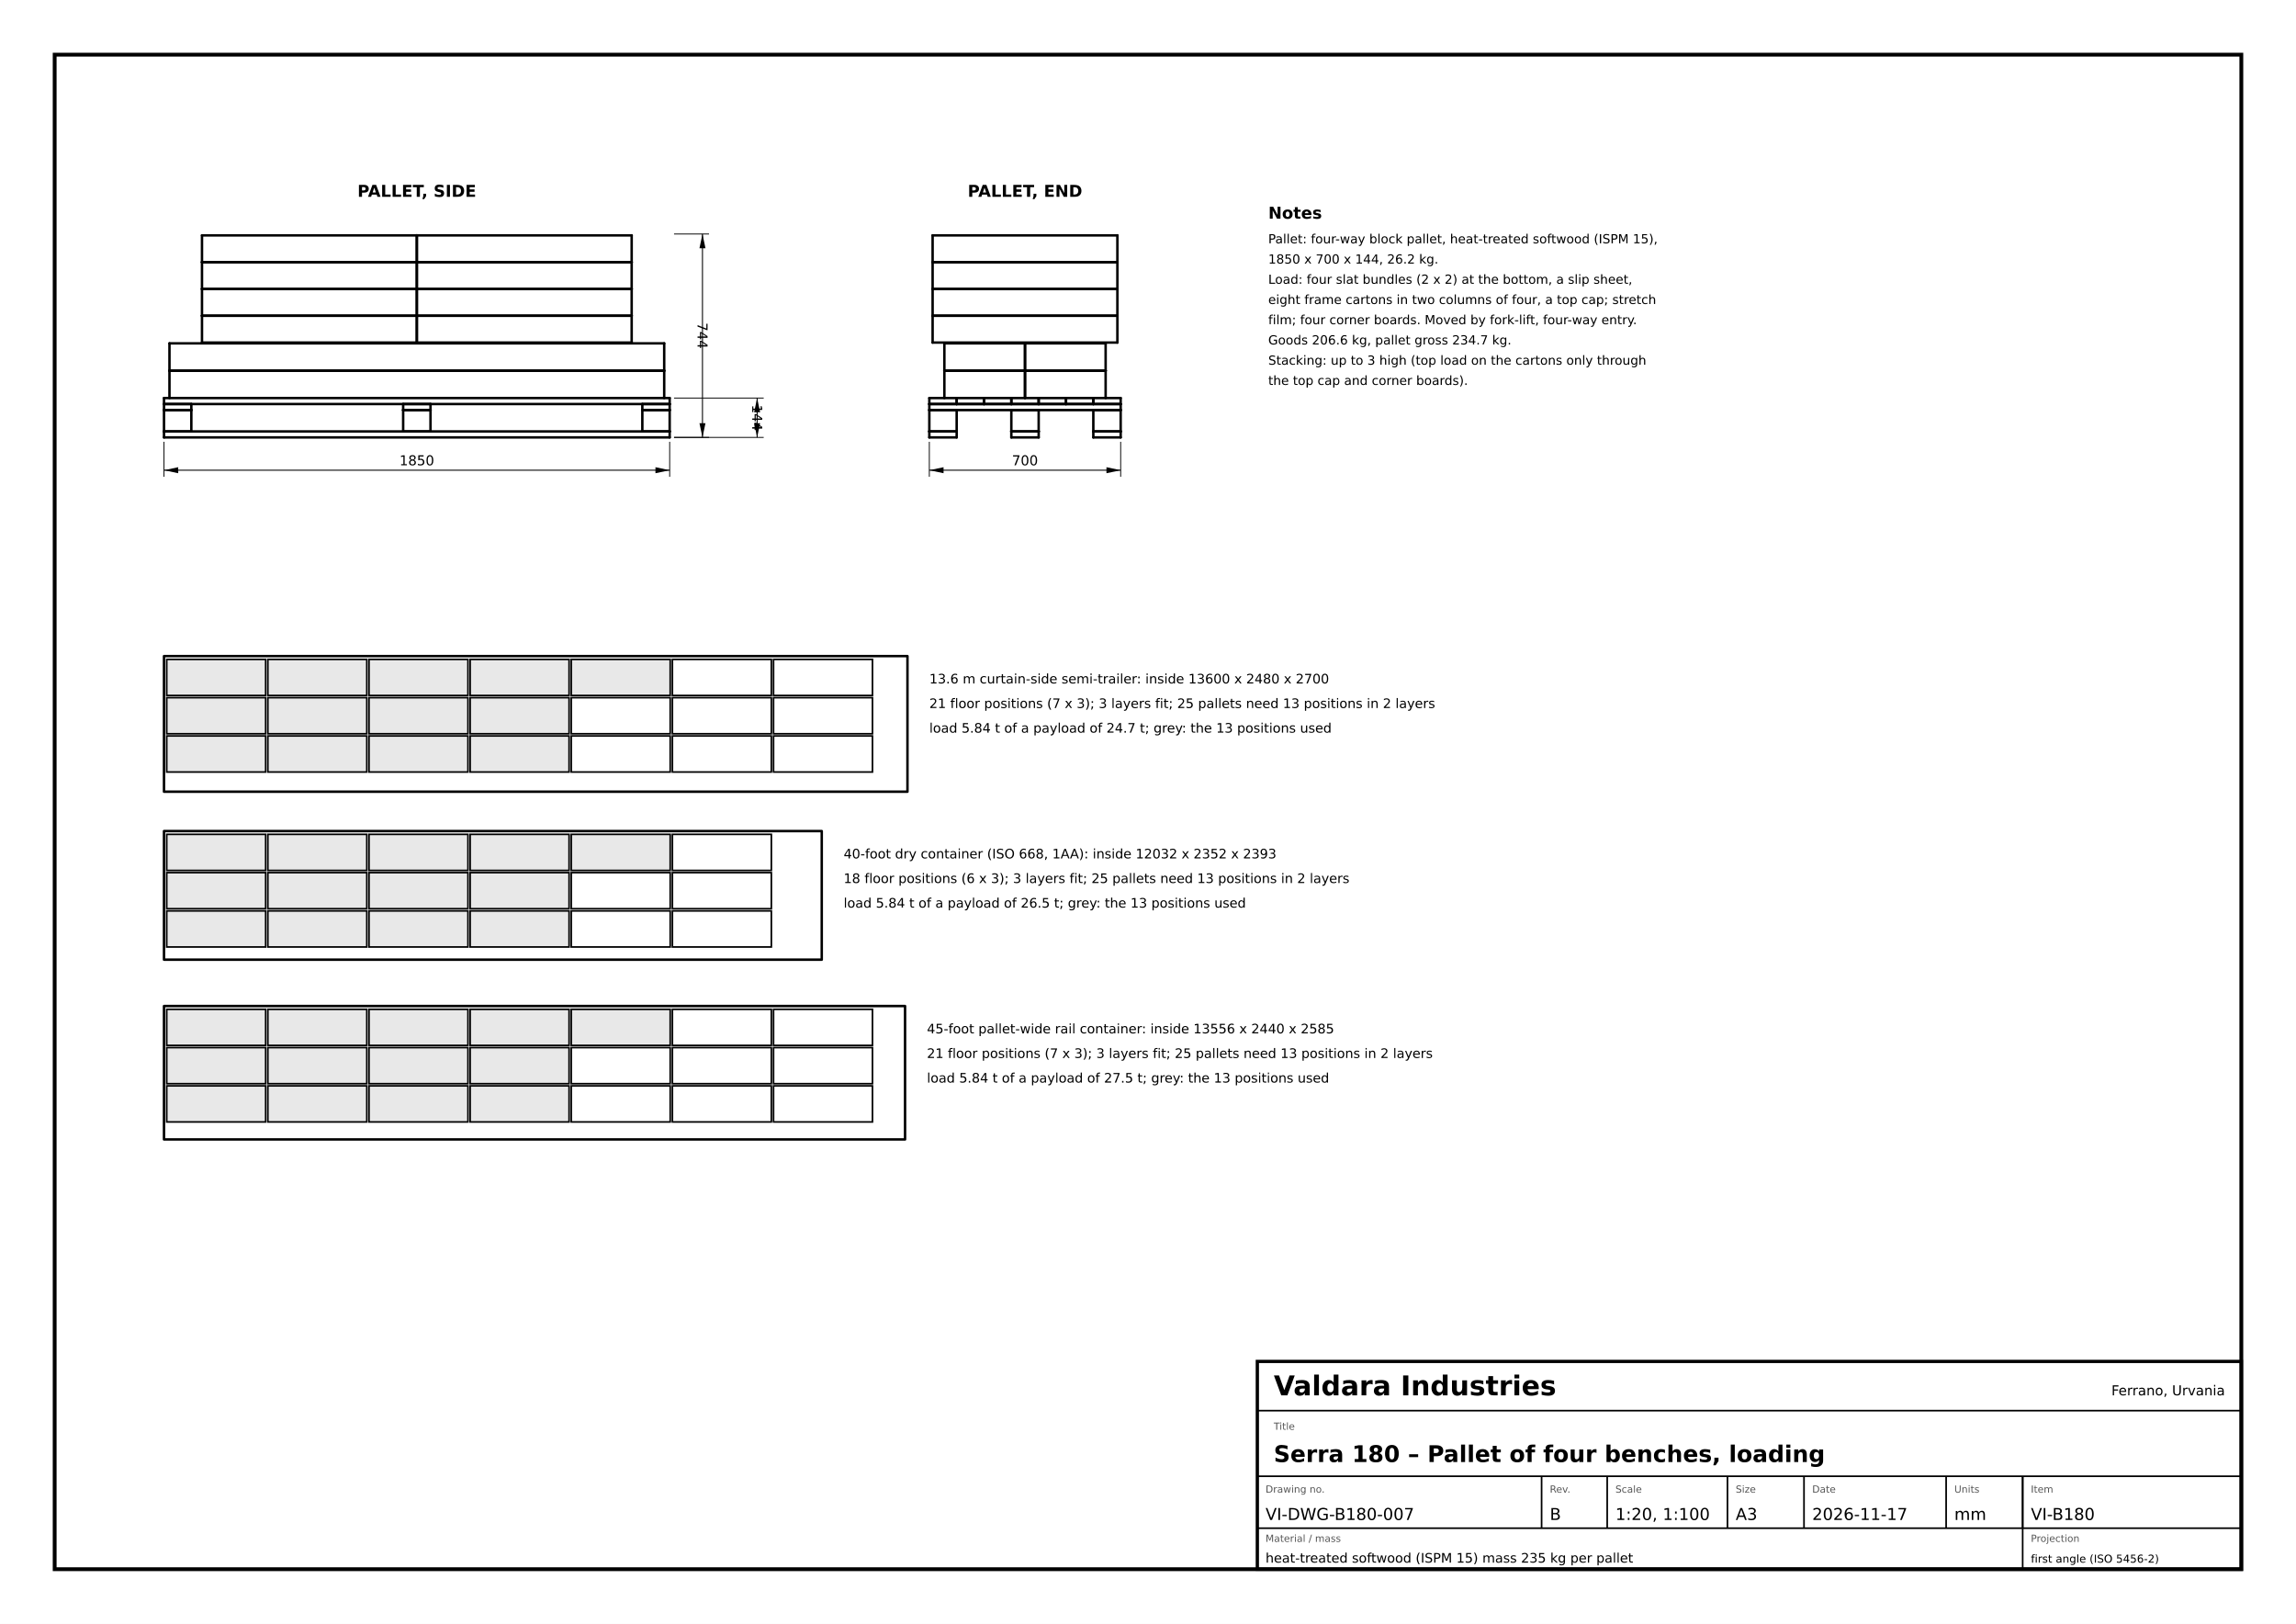
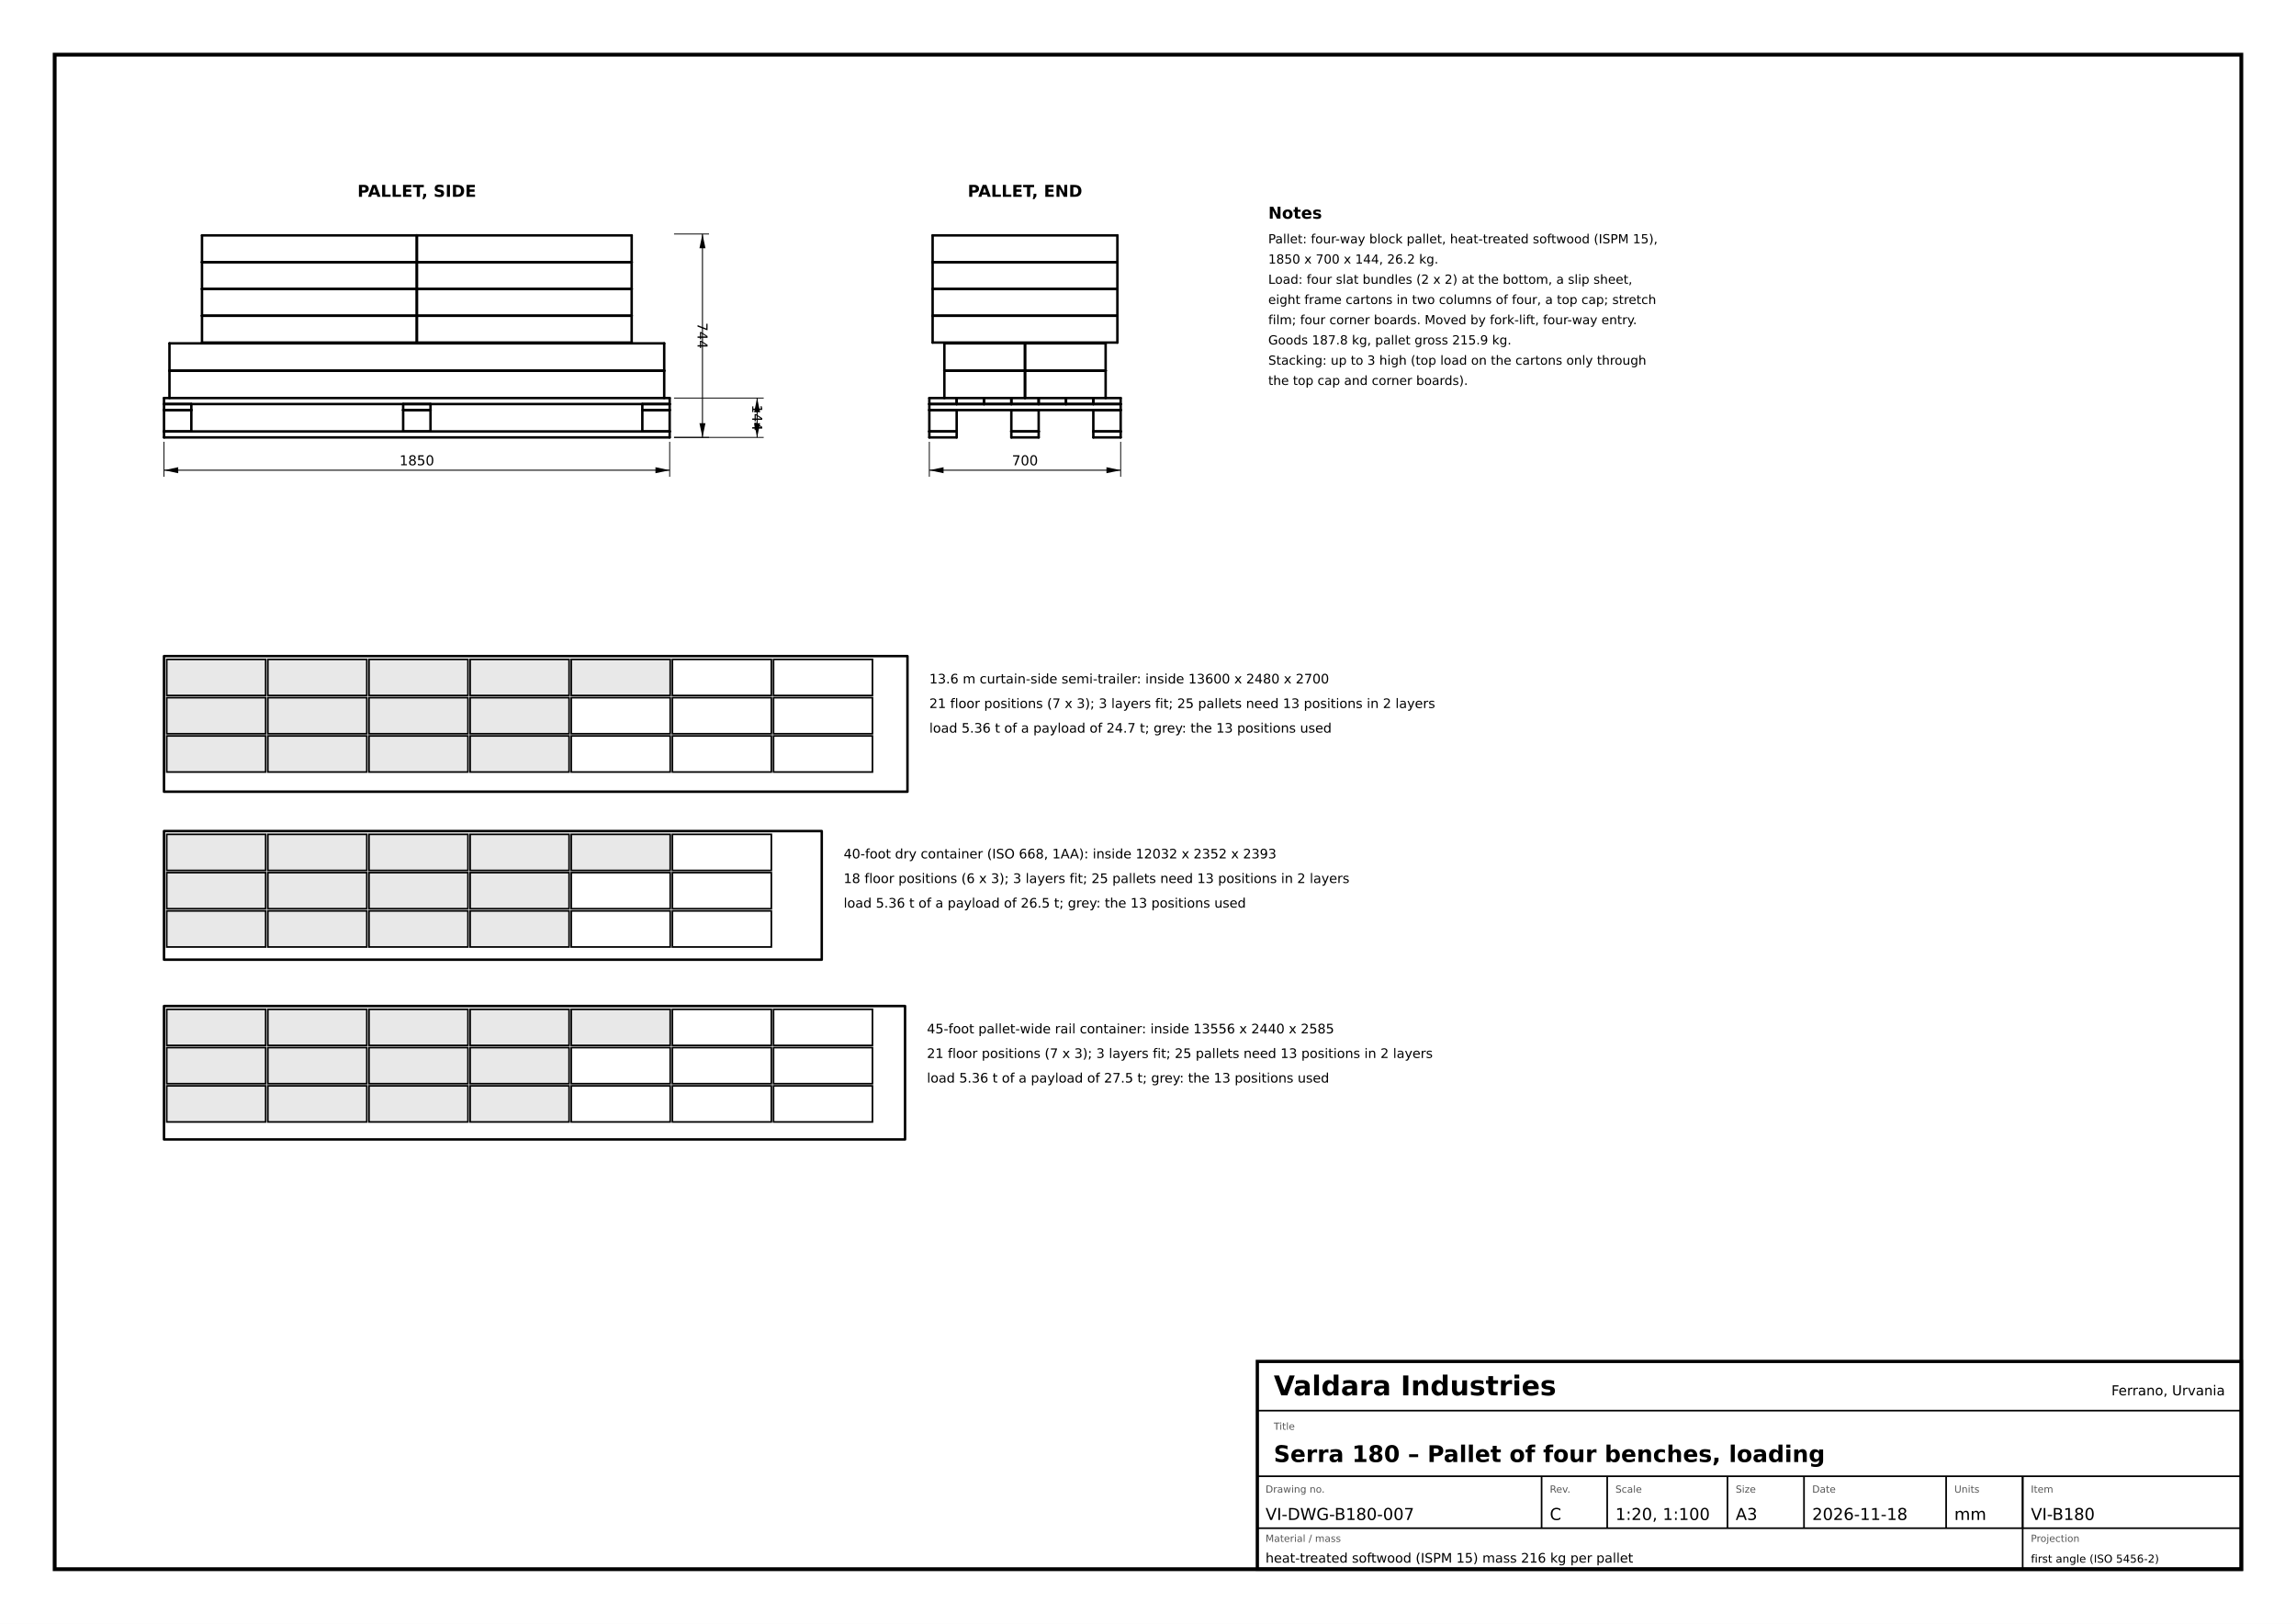
<svg xmlns="http://www.w3.org/2000/svg" width="420mm" height="297mm" viewBox="0 0 420 297">
  <defs>
    <style>
        .vis{fill:none;stroke:#000;stroke-width:0.45;stroke-linejoin:round;stroke-linecap:round}
        .thin{fill:none;stroke:#000;stroke-width:0.25}
        .hid{fill:none;stroke:#000;stroke-width:0.22;stroke-dasharray:1.6,0.9}
        .ctr{fill:none;stroke:#000;stroke-width:0.18;stroke-dasharray:6,1,1,1}
        .ext{fill:none;stroke:#000;stroke-width:0.16}
        .dimln{fill:none;stroke:#000;stroke-width:0.18}
        .arr{fill:#000;stroke:none}
        .dot{fill:#000}
        .frame{fill:none;stroke:#000;stroke-width:0.7}
        .tb{fill:none;stroke:#000;stroke-width:0.6}
        .tbl{fill:none;stroke:#000;stroke-width:0.3}
        .sec{fill:url(#hatch);stroke:#000;stroke-width:0.45;fill-rule:evenodd}
        .txt{font-family:'DejaVu Sans','Liberation Sans',Arial,Helvetica,sans-serif;fill:#000}
        .lbl{font-family:'DejaVu Sans','Liberation Sans',Arial,Helvetica,sans-serif;fill:#555}
        .cut{fill:none;stroke:#000;stroke-width:0.7}
        .box{fill:none;stroke:#000;stroke-width:0.3}
        .fillg{fill:#e8e8e8;stroke:#000;stroke-width:0.3}
        </style>
    <pattern id="hatch" width="2" height="2" patternUnits="userSpaceOnUse" patternTransform="rotate(45)">
      <line x1="0" y1="0" x2="0" y2="2" stroke="#000" stroke-width="0.18" />
    </pattern>
  </defs>
  <rect x="0" y="0" width="420" height="297" fill="#fff" />
  <rect class="frame" x="10" y="10" width="400" height="277" />
  <polyline class="vis" points="30.00,80.00 30.00,78.90" />
  <polyline class="vis" points="122.50,80.00 122.50,78.90" />
  <polyline class="vis" points="30.00,80.00 122.50,80.00" />
  <polyline class="vis" points="30.00,78.90 122.50,78.90" />
  <polyline class="vis" points="30.00,78.90 30.00,75.00" />
  <polyline class="vis" points="35.00,78.90 35.00,75.00" />
  <polyline class="vis" points="30.00,78.90 35.00,78.90" />
  <polyline class="vis" points="30.00,75.00 35.00,75.00" />
  <polyline class="vis" points="73.75,78.90 73.75,75.00" />
  <polyline class="vis" points="78.75,78.90 78.75,75.00" />
  <polyline class="vis" points="73.75,78.90 78.75,78.90" />
  <polyline class="vis" points="73.75,75.00 78.75,75.00" />
  <polyline class="vis" points="117.50,78.90 117.50,75.00" />
  <polyline class="vis" points="122.50,78.90 122.50,75.00" />
  <polyline class="vis" points="117.50,78.90 122.50,78.90" />
  <polyline class="vis" points="117.50,75.00 122.50,75.00" />
  <polyline class="vis" points="30.00,75.00 30.00,73.90" />
  <polyline class="vis" points="35.00,75.00 35.00,73.90" />
  <polyline class="vis" points="30.00,75.00 35.00,75.00" />
  <polyline class="vis" points="30.00,73.90 35.00,73.90" />
  <polyline class="vis" points="73.75,75.00 73.75,73.90" />
  <polyline class="vis" points="78.75,75.00 78.75,73.90" />
  <polyline class="vis" points="73.75,75.00 78.75,75.00" />
  <polyline class="vis" points="73.75,73.90 78.75,73.90" />
  <polyline class="vis" points="117.50,75.00 117.50,73.90" />
  <polyline class="vis" points="122.50,75.00 122.50,73.90" />
  <polyline class="vis" points="117.50,75.00 122.50,75.00" />
  <polyline class="vis" points="117.50,73.90 122.50,73.90" />
  <polyline class="vis" points="30.00,73.90 30.00,72.80" />
  <polyline class="vis" points="122.50,73.90 122.50,72.80" />
  <polyline class="vis" points="30.00,73.90 122.50,73.90" />
  <polyline class="vis" points="30.00,72.80 122.50,72.80" />
  <polyline class="vis" points="31.00,72.80 31.00,67.80" />
  <polyline class="vis" points="121.50,72.80 121.50,67.80" />
  <polyline class="vis" points="31.00,67.80 121.50,67.80" />
  <polyline class="vis" points="31.00,67.80 31.00,62.80" />
  <polyline class="vis" points="121.50,67.80 121.50,62.80" />
  <polyline class="vis" points="31.00,67.80 121.50,67.80" />
  <polyline class="vis" points="31.00,62.80 121.50,62.80" />
  <polyline class="vis" points="36.95,62.65 36.95,57.75" />
  <polyline class="vis" points="76.25,62.65 76.25,57.75" />
  <polyline class="vis" points="36.95,62.65 76.25,62.65" />
  <polyline class="vis" points="36.95,57.75 76.25,57.75" />
  <polyline class="vis" points="36.95,57.75 36.95,52.85" />
  <polyline class="vis" points="76.25,57.75 76.25,52.85" />
  <polyline class="vis" points="36.95,57.75 76.25,57.75" />
  <polyline class="vis" points="36.95,52.85 76.25,52.85" />
  <polyline class="vis" points="36.95,52.85 36.95,47.95" />
  <polyline class="vis" points="76.25,52.85 76.25,47.95" />
  <polyline class="vis" points="36.95,52.85 76.25,52.85" />
  <polyline class="vis" points="36.95,47.95 76.25,47.95" />
  <polyline class="vis" points="36.95,47.95 36.95,43.05" />
  <polyline class="vis" points="76.25,47.95 76.25,43.05" />
  <polyline class="vis" points="36.95,47.95 76.25,47.95" />
  <polyline class="vis" points="36.95,43.05 76.25,43.05" />
  <polyline class="vis" points="76.25,62.65 76.25,57.75" />
  <polyline class="vis" points="115.55,62.65 115.55,57.75" />
  <polyline class="vis" points="76.25,62.65 115.55,62.65" />
  <polyline class="vis" points="76.25,57.75 115.55,57.75" />
  <polyline class="vis" points="76.25,57.75 76.25,52.85" />
  <polyline class="vis" points="115.55,57.75 115.55,52.85" />
  <polyline class="vis" points="76.25,57.75 115.55,57.75" />
  <polyline class="vis" points="76.25,52.85 115.55,52.85" />
  <polyline class="vis" points="76.25,52.85 76.25,47.95" />
  <polyline class="vis" points="115.55,52.85 115.55,47.95" />
  <polyline class="vis" points="76.25,52.85 115.55,52.85" />
  <polyline class="vis" points="76.25,47.95 115.55,47.95" />
  <polyline class="vis" points="76.25,47.95 76.25,43.05" />
  <polyline class="vis" points="115.55,47.95 115.55,43.05" />
  <polyline class="vis" points="76.25,47.95 115.55,47.95" />
  <polyline class="vis" points="76.25,43.05 115.55,43.05" />
  <polyline class="vis" points="205.00,80.00 205.00,78.90" />
  <polyline class="vis" points="205.00,78.90 200.00,78.90" />
  <polyline class="vis" points="200.00,80.00 200.00,78.90" />
  <polyline class="vis" points="205.00,80.00 200.00,80.00" />
  <polyline class="vis" points="190.00,80.00 190.00,78.90" />
  <polyline class="vis" points="190.00,78.90 185.00,78.90" />
  <polyline class="vis" points="185.00,80.00 185.00,78.90" />
  <polyline class="vis" points="190.00,80.00 185.00,80.00" />
  <polyline class="vis" points="175.00,80.00 175.00,78.90" />
  <polyline class="vis" points="175.00,78.90 170.00,78.90" />
  <polyline class="vis" points="170.00,80.00 170.00,78.90" />
  <polyline class="vis" points="175.00,80.00 170.00,80.00" />
  <polyline class="vis" points="205.00,78.90 205.00,75.00" />
  <polyline class="vis" points="205.00,75.00 200.00,75.00" />
  <polyline class="vis" points="200.00,78.90 200.00,75.00" />
  <polyline class="vis" points="205.00,78.90 200.00,78.90" />
  <polyline class="vis" points="190.00,78.90 190.00,75.00" />
  <polyline class="vis" points="190.00,75.00 185.00,75.00" />
  <polyline class="vis" points="185.00,78.90 185.00,75.00" />
  <polyline class="vis" points="190.00,78.90 185.00,78.90" />
  <polyline class="vis" points="175.00,78.90 175.00,75.00" />
  <polyline class="vis" points="175.00,75.00 170.00,75.00" />
  <polyline class="vis" points="170.00,78.90 170.00,75.00" />
  <polyline class="vis" points="175.00,78.90 170.00,78.90" />
  <polyline class="vis" points="205.00,75.00 205.00,73.90" />
  <polyline class="vis" points="205.00,73.90 170.00,73.90" />
  <polyline class="vis" points="170.00,75.00 170.00,73.90" />
  <polyline class="vis" points="205.00,75.00 170.00,75.00" />
  <polyline class="vis" points="205.00,73.90 205.00,72.80" />
  <polyline class="vis" points="205.00,72.80 200.00,72.80" />
  <polyline class="vis" points="200.00,73.90 200.00,72.80" />
  <polyline class="vis" points="205.00,73.90 200.00,73.90" />
  <polyline class="vis" points="200.00,73.90 200.00,72.80" />
  <polyline class="vis" points="200.00,72.80 195.00,72.80" />
  <polyline class="vis" points="195.00,73.90 195.00,72.80" />
  <polyline class="vis" points="200.00,73.90 195.00,73.90" />
  <polyline class="vis" points="195.00,73.90 195.00,72.80" />
  <polyline class="vis" points="195.00,72.80 190.00,72.80" />
  <polyline class="vis" points="190.00,73.90 190.00,72.80" />
  <polyline class="vis" points="195.00,73.90 190.00,73.90" />
  <polyline class="vis" points="190.00,73.90 190.00,72.80" />
  <polyline class="vis" points="190.00,72.80 185.00,72.80" />
  <polyline class="vis" points="185.00,73.90 185.00,72.80" />
  <polyline class="vis" points="190.00,73.90 185.00,73.90" />
  <polyline class="vis" points="185.00,73.90 185.00,72.80" />
  <polyline class="vis" points="185.00,72.80 180.00,72.80" />
  <polyline class="vis" points="180.00,73.90 180.00,72.80" />
  <polyline class="vis" points="185.00,73.90 180.00,73.90" />
  <polyline class="vis" points="180.00,73.90 180.00,72.80" />
  <polyline class="vis" points="180.00,72.80 175.00,72.80" />
  <polyline class="vis" points="175.00,73.90 175.00,72.80" />
  <polyline class="vis" points="180.00,73.90 175.00,73.90" />
  <polyline class="vis" points="175.00,73.90 175.00,72.80" />
  <polyline class="vis" points="175.00,72.80 170.00,72.80" />
  <polyline class="vis" points="170.00,73.90 170.00,72.80" />
  <polyline class="vis" points="175.00,73.90 170.00,73.90" />
  <polyline class="vis" points="202.25,72.80 202.25,67.80" />
  <polyline class="vis" points="202.25,67.80 187.50,67.80" />
  <polyline class="vis" points="187.50,72.80 187.50,67.80" />
  <polyline class="vis" points="187.50,72.80 187.50,67.80" />
  <polyline class="vis" points="187.50,67.80 172.75,67.80" />
  <polyline class="vis" points="172.75,72.80 172.75,67.80" />
  <polyline class="vis" points="202.25,67.80 202.25,62.80" />
  <polyline class="vis" points="202.25,62.80 187.50,62.80" />
  <polyline class="vis" points="187.50,67.80 187.50,62.80" />
  <polyline class="vis" points="202.25,67.80 187.50,67.80" />
  <polyline class="vis" points="187.50,67.80 187.50,62.80" />
  <polyline class="vis" points="187.50,62.80 172.75,62.80" />
  <polyline class="vis" points="172.75,67.80 172.75,62.80" />
  <polyline class="vis" points="187.50,67.80 172.75,67.80" />
  <polyline class="vis" points="204.40,62.65 204.40,57.75" />
  <polyline class="vis" points="204.40,57.75 170.60,57.75" />
  <polyline class="vis" points="170.60,62.65 170.60,57.75" />
  <polyline class="vis" points="204.40,62.65 170.60,62.65" />
  <polyline class="vis" points="204.40,57.75 204.40,52.85" />
  <polyline class="vis" points="204.40,52.85 170.60,52.85" />
  <polyline class="vis" points="170.60,57.75 170.60,52.85" />
  <polyline class="vis" points="204.40,57.75 170.60,57.75" />
  <polyline class="vis" points="204.40,52.85 204.40,47.95" />
  <polyline class="vis" points="204.40,47.95 170.60,47.95" />
  <polyline class="vis" points="170.60,52.85 170.60,47.95" />
  <polyline class="vis" points="204.40,52.85 170.60,52.85" />
  <polyline class="vis" points="204.40,47.95 204.40,43.05" />
  <polyline class="vis" points="204.40,43.05 170.60,43.05" />
  <polyline class="vis" points="170.60,47.95 170.60,43.05" />
  <polyline class="vis" points="204.40,47.95 170.60,47.95" />
  <text class="txt" x="76.25" y="36.00" font-size="3.0" text-anchor="middle" font-weight="bold">PALLET, SIDE</text>
  <text class="txt" x="187.50" y="36.00" font-size="3.0" text-anchor="middle" font-weight="bold">PALLET, END</text>
  <polyline class="ext" points="30.00,80.80 30.00,87.20" />
  <polyline class="ext" points="122.50,80.80 122.50,87.20" />
  <polyline class="dimln" points="30.00,86.00 122.50,86.00" />
  <polygon class="arr" points="30.00,86.00 32.60,85.45 32.60,86.55" />
  <polygon class="arr" points="122.50,86.00 119.90,86.55 119.90,85.45" />
  <text class="txt" x="76.25" y="85.10" font-size="2.5" text-anchor="middle" font-weight="normal">1850</text>
  <polyline class="ext" points="123.30,80.00 129.70,80.00" />
  <polyline class="ext" points="123.30,42.80 129.70,42.80" />
  <polyline class="dimln" points="128.50,80.00 128.50,42.80" />
  <polygon class="arr" points="128.50,80.00 127.95,77.40 129.05,77.40" />
  <polygon class="arr" points="128.50,42.80 129.05,45.40 127.95,45.40" />
  <text class="txt" x="127.60" y="61.40" font-size="2.5" text-anchor="middle" font-weight="normal" transform="rotate(90.00 127.60 61.40)">744</text>
  <polyline class="ext" points="123.30,80.00 139.70,80.00" />
  <polyline class="ext" points="123.30,72.80 139.70,72.80" />
  <polyline class="dimln" points="138.50,80.00 138.50,72.80" />
  <polygon class="arr" points="138.50,80.00 137.95,77.40 139.05,77.40" />
  <polygon class="arr" points="138.50,72.80 139.05,75.40 137.95,75.40" />
  <text class="txt" x="137.60" y="76.40" font-size="2.5" text-anchor="middle" font-weight="normal" transform="rotate(90.00 137.60 76.40)">144</text>
  <polyline class="ext" points="170.00,80.80 170.00,87.20" />
  <polyline class="ext" points="205.00,80.80 205.00,87.20" />
  <polyline class="dimln" points="170.00,86.00 205.00,86.00" />
  <polygon class="arr" points="170.00,86.00 172.60,85.45 172.60,86.55" />
  <polygon class="arr" points="205.00,86.00 202.40,86.55 202.40,85.45" />
  <text class="txt" x="187.50" y="85.10" font-size="2.5" text-anchor="middle" font-weight="normal">700</text>
  <rect class="vis" x="30" y="120.00" width="136.00" height="24.80" />
  <rect class="fillg" x="30.50" y="120.60" width="18.10" height="6.60" />
  <rect class="fillg" x="30.50" y="127.60" width="18.10" height="6.60" />
  <rect class="fillg" x="30.50" y="134.60" width="18.10" height="6.60" />
  <rect class="fillg" x="49.00" y="120.60" width="18.10" height="6.60" />
  <rect class="fillg" x="49.00" y="127.60" width="18.10" height="6.60" />
  <rect class="fillg" x="49.00" y="134.60" width="18.10" height="6.60" />
  <rect class="fillg" x="67.50" y="120.60" width="18.10" height="6.60" />
  <rect class="fillg" x="67.50" y="127.60" width="18.10" height="6.60" />
  <rect class="fillg" x="67.50" y="134.60" width="18.10" height="6.60" />
  <rect class="fillg" x="86.00" y="120.60" width="18.10" height="6.60" />
  <rect class="fillg" x="86.00" y="127.60" width="18.10" height="6.60" />
  <rect class="fillg" x="86.00" y="134.60" width="18.10" height="6.60" />
  <rect class="fillg" x="104.50" y="120.60" width="18.10" height="6.60" />
  <rect class="box" x="104.50" y="127.60" width="18.10" height="6.60" />
  <rect class="box" x="104.50" y="134.60" width="18.10" height="6.60" />
  <rect class="box" x="123.00" y="120.60" width="18.10" height="6.60" />
  <rect class="box" x="123.00" y="127.60" width="18.10" height="6.60" />
  <rect class="box" x="123.00" y="134.60" width="18.10" height="6.60" />
  <rect class="box" x="141.50" y="120.60" width="18.10" height="6.60" />
  <rect class="box" x="141.50" y="127.60" width="18.10" height="6.60" />
  <rect class="box" x="141.50" y="134.60" width="18.10" height="6.60" />
  <text class="txt" x="170.00" y="125.00" font-size="2.4" text-anchor="start" font-weight="normal">13.6 m curtain-side semi-trailer: inside 13600 x 2480 x 2700</text>
  <text class="txt" x="170.00" y="129.50" font-size="2.4" text-anchor="start" font-weight="normal">21 floor positions (7 x 3); 3 layers fit; 25 pallets need 13 positions in 2 layers</text>
-   <text class="txt" x="170.00" y="134.00" font-size="2.4" text-anchor="start" font-weight="normal">load 5.84 t of a payload of 24.7 t; grey: the 13 positions used</text>
+   <text class="txt" x="170.00" y="134.00" font-size="2.4" text-anchor="start" font-weight="normal">load 5.36 t of a payload of 24.7 t; grey: the 13 positions used</text>
  <rect class="vis" x="30" y="152.00" width="120.32" height="23.52" />
  <rect class="fillg" x="30.50" y="152.60" width="18.10" height="6.60" />
  <rect class="fillg" x="30.50" y="159.60" width="18.10" height="6.60" />
  <rect class="fillg" x="30.50" y="166.60" width="18.10" height="6.60" />
  <rect class="fillg" x="49.00" y="152.60" width="18.10" height="6.60" />
  <rect class="fillg" x="49.00" y="159.60" width="18.10" height="6.60" />
  <rect class="fillg" x="49.00" y="166.60" width="18.10" height="6.60" />
  <rect class="fillg" x="67.50" y="152.60" width="18.10" height="6.60" />
  <rect class="fillg" x="67.50" y="159.60" width="18.10" height="6.60" />
  <rect class="fillg" x="67.50" y="166.60" width="18.10" height="6.60" />
  <rect class="fillg" x="86.00" y="152.60" width="18.10" height="6.60" />
  <rect class="fillg" x="86.00" y="159.60" width="18.10" height="6.60" />
  <rect class="fillg" x="86.00" y="166.60" width="18.10" height="6.60" />
  <rect class="fillg" x="104.50" y="152.60" width="18.10" height="6.60" />
  <rect class="box" x="104.50" y="159.60" width="18.10" height="6.60" />
  <rect class="box" x="104.50" y="166.60" width="18.10" height="6.60" />
  <rect class="box" x="123.00" y="152.60" width="18.10" height="6.60" />
  <rect class="box" x="123.00" y="159.60" width="18.10" height="6.60" />
  <rect class="box" x="123.00" y="166.60" width="18.10" height="6.60" />
  <text class="txt" x="154.32" y="157.00" font-size="2.4" text-anchor="start" font-weight="normal">40-foot dry container (ISO 668, 1AA): inside 12032 x 2352 x 2393</text>
  <text class="txt" x="154.32" y="161.50" font-size="2.4" text-anchor="start" font-weight="normal">18 floor positions (6 x 3); 3 layers fit; 25 pallets need 13 positions in 2 layers</text>
-   <text class="txt" x="154.32" y="166.00" font-size="2.4" text-anchor="start" font-weight="normal">load 5.84 t of a payload of 26.5 t; grey: the 13 positions used</text>
+   <text class="txt" x="154.32" y="166.00" font-size="2.4" text-anchor="start" font-weight="normal">load 5.36 t of a payload of 26.5 t; grey: the 13 positions used</text>
  <rect class="vis" x="30" y="184.00" width="135.56" height="24.40" />
  <rect class="fillg" x="30.50" y="184.60" width="18.10" height="6.60" />
  <rect class="fillg" x="30.50" y="191.60" width="18.10" height="6.60" />
  <rect class="fillg" x="30.50" y="198.60" width="18.10" height="6.60" />
  <rect class="fillg" x="49.00" y="184.60" width="18.10" height="6.60" />
  <rect class="fillg" x="49.00" y="191.60" width="18.10" height="6.60" />
  <rect class="fillg" x="49.00" y="198.60" width="18.10" height="6.60" />
  <rect class="fillg" x="67.50" y="184.60" width="18.10" height="6.60" />
  <rect class="fillg" x="67.50" y="191.60" width="18.10" height="6.60" />
  <rect class="fillg" x="67.50" y="198.60" width="18.10" height="6.60" />
  <rect class="fillg" x="86.00" y="184.60" width="18.10" height="6.60" />
  <rect class="fillg" x="86.00" y="191.60" width="18.10" height="6.60" />
  <rect class="fillg" x="86.00" y="198.60" width="18.10" height="6.60" />
  <rect class="fillg" x="104.50" y="184.60" width="18.10" height="6.60" />
  <rect class="box" x="104.50" y="191.60" width="18.10" height="6.60" />
  <rect class="box" x="104.50" y="198.60" width="18.10" height="6.60" />
  <rect class="box" x="123.00" y="184.60" width="18.10" height="6.60" />
  <rect class="box" x="123.00" y="191.60" width="18.10" height="6.60" />
  <rect class="box" x="123.00" y="198.60" width="18.10" height="6.60" />
  <rect class="box" x="141.50" y="184.60" width="18.10" height="6.60" />
  <rect class="box" x="141.50" y="191.60" width="18.10" height="6.60" />
  <rect class="box" x="141.50" y="198.60" width="18.10" height="6.60" />
  <text class="txt" x="169.56" y="189.00" font-size="2.4" text-anchor="start" font-weight="normal">45-foot pallet-wide rail container: inside 13556 x 2440 x 2585</text>
  <text class="txt" x="169.56" y="193.50" font-size="2.4" text-anchor="start" font-weight="normal">21 floor positions (7 x 3); 3 layers fit; 25 pallets need 13 positions in 2 layers</text>
-   <text class="txt" x="169.56" y="198.00" font-size="2.4" text-anchor="start" font-weight="normal">load 5.84 t of a payload of 27.5 t; grey: the 13 positions used</text>
+   <text class="txt" x="169.56" y="198.00" font-size="2.4" text-anchor="start" font-weight="normal">load 5.36 t of a payload of 27.5 t; grey: the 13 positions used</text>
  <text class="txt" x="232.00" y="40.00" font-size="3.0" text-anchor="start" font-weight="bold">Notes</text>
  <text class="txt" x="232.00" y="44.50" font-size="2.3" text-anchor="start" font-weight="normal">Pallet: four-way block pallet, heat-treated softwood (ISPM 15),</text>
  <text class="txt" x="232.00" y="48.20" font-size="2.3" text-anchor="start" font-weight="normal">1850 x 700 x 144, 26.2 kg.</text>
  <text class="txt" x="232.00" y="51.90" font-size="2.3" text-anchor="start" font-weight="normal">Load: four slat bundles (2 x 2) at the bottom, a slip sheet,</text>
  <text class="txt" x="232.00" y="55.60" font-size="2.3" text-anchor="start" font-weight="normal">eight frame cartons in two columns of four, a top cap; stretch</text>
  <text class="txt" x="232.00" y="59.30" font-size="2.3" text-anchor="start" font-weight="normal">film; four corner boards. Moved by fork-lift, four-way entry.</text>
-   <text class="txt" x="232.00" y="63.00" font-size="2.3" text-anchor="start" font-weight="normal">Goods 206.6 kg, pallet gross 234.7 kg.</text>
+   <text class="txt" x="232.00" y="63.00" font-size="2.3" text-anchor="start" font-weight="normal">Goods 187.8 kg, pallet gross 215.9 kg.</text>
  <text class="txt" x="232.00" y="66.70" font-size="2.3" text-anchor="start" font-weight="normal">Stacking: up to 3 high (top load on the cartons only through</text>
  <text class="txt" x="232.00" y="70.40" font-size="2.3" text-anchor="start" font-weight="normal">the top cap and corner boards).</text>
  <rect class="tb" x="230.00" y="249.00" width="180.00" height="38.00" />
  <polyline class="tbl" points="230.00,258.00 410.00,258.00" />
  <text class="txt" x="233.00" y="255.20" font-size="5" text-anchor="start" font-weight="bold">Valdara Industries</text>
  <text class="txt" x="407.00" y="255.20" font-size="2.5" text-anchor="end" font-weight="normal">Ferrano, Urvania</text>
  <polyline class="tbl" points="230.00,270.00 410.00,270.00" />
  <text class="lbl" x="233.00" y="261.50" font-size="1.8" text-anchor="start" font-weight="normal">Title</text>
  <text class="txt" x="233.00" y="267.40" font-size="4.2" text-anchor="start" font-weight="bold">Serra 180 – Pallet of four benches, loading</text>
  <text class="lbl" x="231.50" y="273.00" font-size="1.8" text-anchor="start" font-weight="normal">Drawing no.</text>
  <text class="txt" x="231.50" y="278.00" font-size="3.0" text-anchor="start" font-weight="normal">VI-DWG-B180-007</text>
  <polyline class="tbl" points="282.00,270.00 282.00,279.50" />
  <text class="lbl" x="283.50" y="273.00" font-size="1.8" text-anchor="start" font-weight="normal">Rev.</text>
-   <text class="txt" x="283.50" y="278.00" font-size="3.0" text-anchor="start" font-weight="normal">B</text>
+   <text class="txt" x="283.50" y="278.00" font-size="3.0" text-anchor="start" font-weight="normal">C</text>
  <polyline class="tbl" points="294.00,270.00 294.00,279.50" />
  <text class="lbl" x="295.50" y="273.00" font-size="1.8" text-anchor="start" font-weight="normal">Scale</text>
  <text class="txt" x="295.50" y="278.00" font-size="3.0" text-anchor="start" font-weight="normal">1:20, 1:100</text>
  <polyline class="tbl" points="316.00,270.00 316.00,279.50" />
  <text class="lbl" x="317.50" y="273.00" font-size="1.8" text-anchor="start" font-weight="normal">Size</text>
  <text class="txt" x="317.50" y="278.00" font-size="3.0" text-anchor="start" font-weight="normal">A3</text>
  <polyline class="tbl" points="330.00,270.00 330.00,279.50" />
  <text class="lbl" x="331.50" y="273.00" font-size="1.8" text-anchor="start" font-weight="normal">Date</text>
-   <text class="txt" x="331.50" y="278.00" font-size="3.0" text-anchor="start" font-weight="normal">2026-11-17</text>
+   <text class="txt" x="331.50" y="278.00" font-size="3.0" text-anchor="start" font-weight="normal">2026-11-18</text>
  <polyline class="tbl" points="356.00,270.00 356.00,279.50" />
  <text class="lbl" x="357.50" y="273.00" font-size="1.8" text-anchor="start" font-weight="normal">Units</text>
  <text class="txt" x="357.50" y="278.00" font-size="3.0" text-anchor="start" font-weight="normal">mm</text>
  <polyline class="tbl" points="370.00,270.00 370.00,279.50" />
  <polyline class="tbl" points="370.00,270.00 370.00,287.00" />
  <text class="lbl" x="371.50" y="273.00" font-size="1.8" text-anchor="start" font-weight="normal">Item</text>
  <text class="txt" x="371.50" y="278.00" font-size="3.0" text-anchor="start" font-weight="normal">VI-B180</text>
  <polyline class="tbl" points="230.00,279.50 410.00,279.50" />
  <text class="lbl" x="231.50" y="282.00" font-size="1.8" text-anchor="start" font-weight="normal">Material / mass</text>
-   <text class="txt" x="231.50" y="285.80" font-size="2.4" text-anchor="start" font-weight="normal">heat-treated softwood (ISPM 15)   mass 235 kg per pallet</text>
+   <text class="txt" x="231.50" y="285.80" font-size="2.4" text-anchor="start" font-weight="normal">heat-treated softwood (ISPM 15)   mass 216 kg per pallet</text>
  <text class="lbl" x="371.50" y="282.00" font-size="1.8" text-anchor="start" font-weight="normal">Projection</text>
  <text class="txt" x="371.50" y="285.80" font-size="2.0" text-anchor="start" font-weight="normal">first angle (ISO 5456-2)</text>
</svg>
